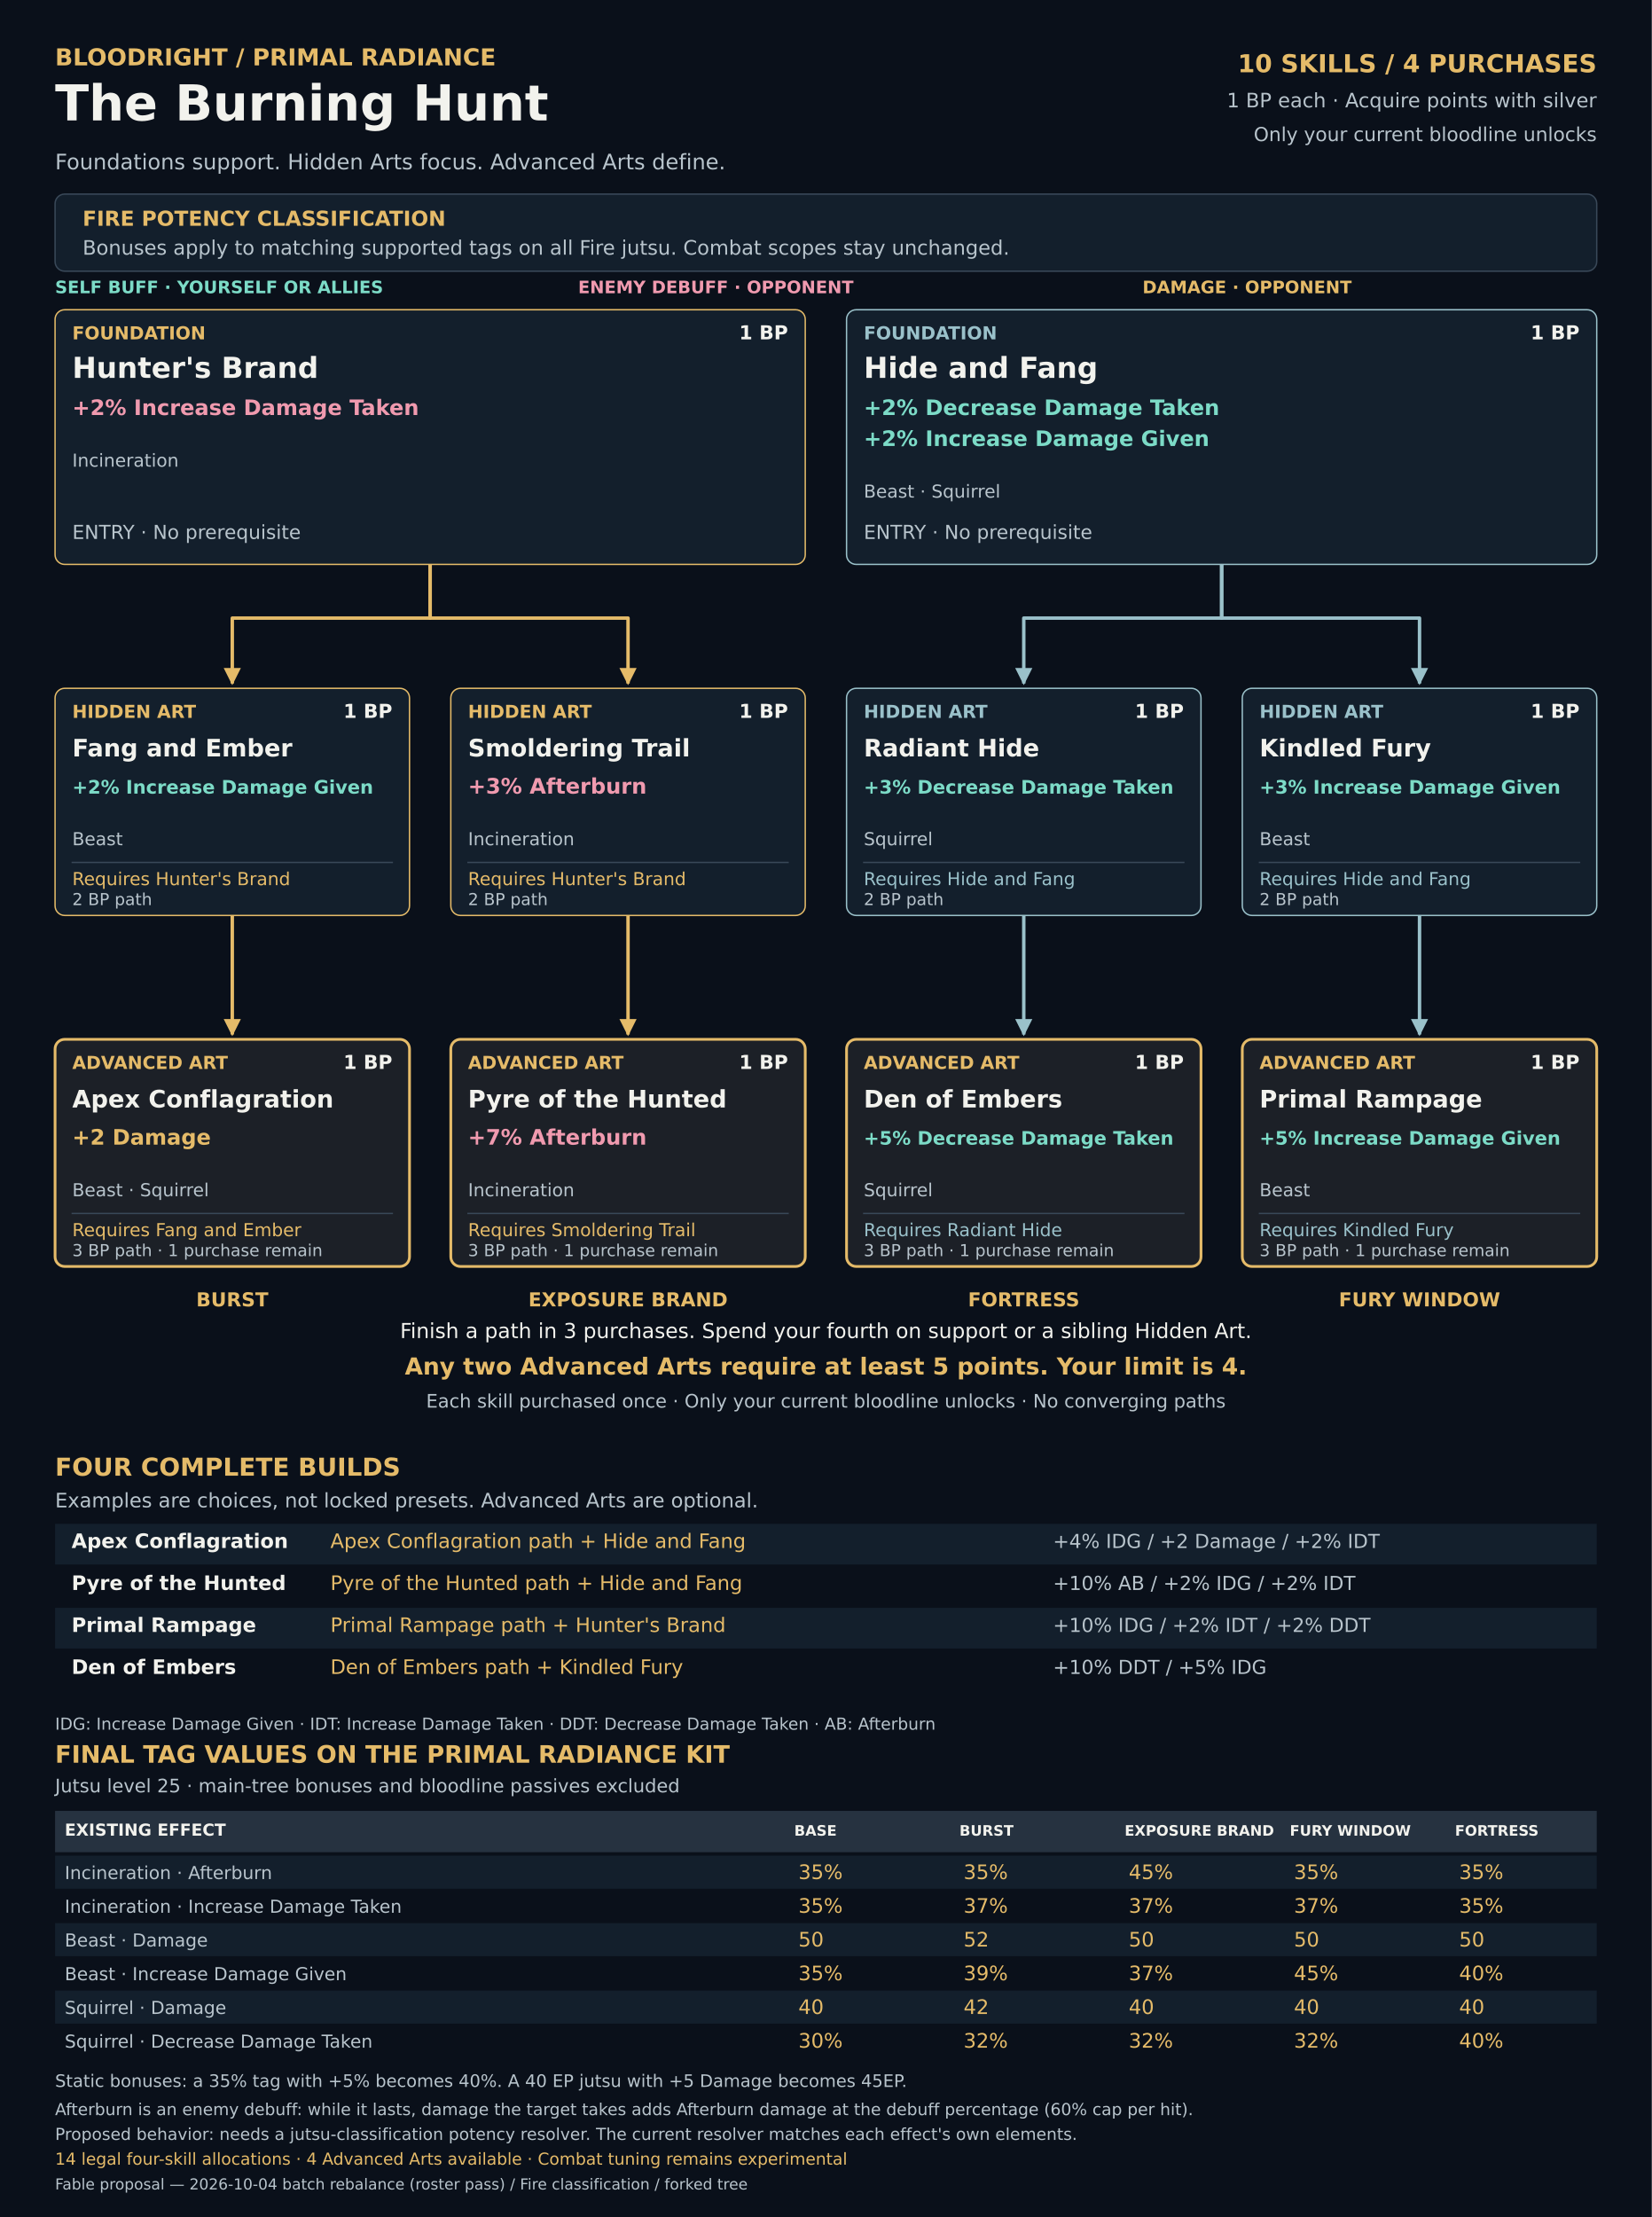
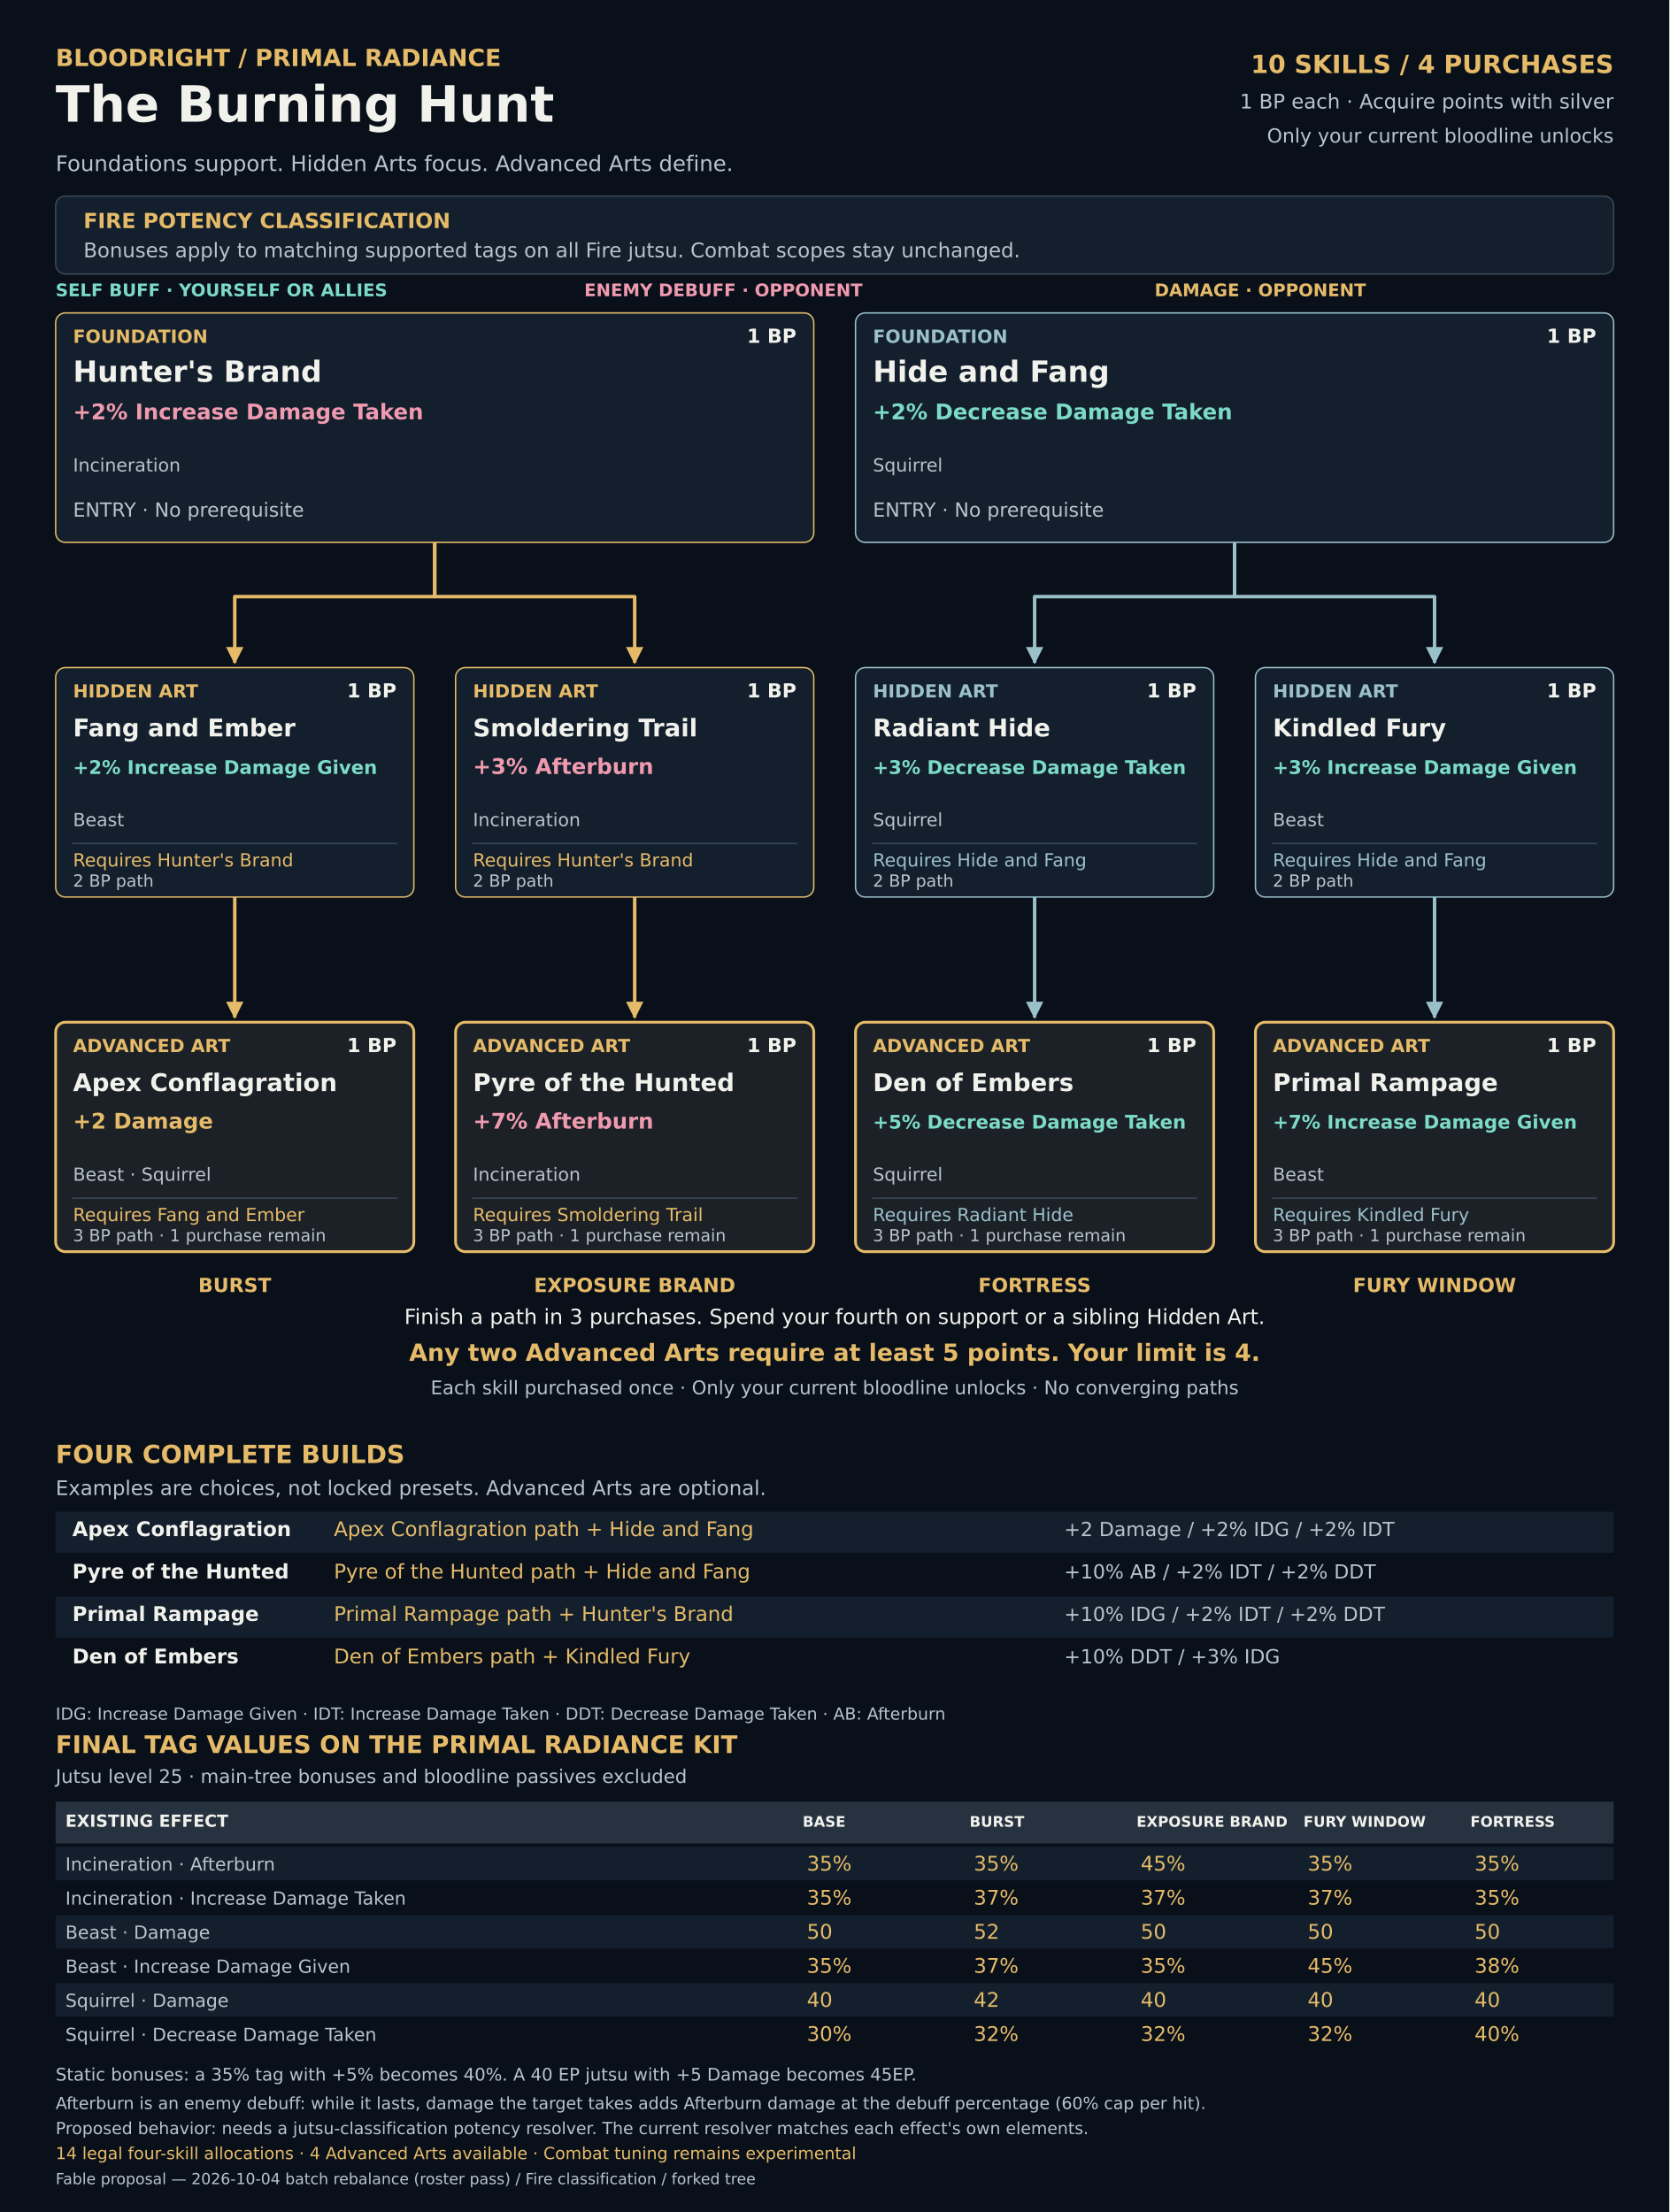
- <svg xmlns="http://www.w3.org/2000/svg" width="2400" height="3221" viewBox="0 0 2400 3221" role="img" aria-labelledby="title desc">
+ <svg xmlns="http://www.w3.org/2000/svg" width="2400" height="3181" viewBox="0 0 2400 3181" role="img" aria-labelledby="title desc">
  <defs>
    <marker id="arrow-0" viewBox="0 0 10 10" refX="9" refY="5" markerWidth="5" markerHeight="5" orient="auto">
      <path d="M0 0L10 5L0 10Z" fill="#e5bb69" />
    </marker>
    <marker id="arrow-1" viewBox="0 0 10 10" refX="9" refY="5" markerWidth="5" markerHeight="5" orient="auto">
      <path d="M0 0L10 5L0 10Z" fill="#9ac1ca" />
    </marker>
    <marker id="arrow-2" viewBox="0 0 10 10" refX="9" refY="5" markerWidth="5" markerHeight="5" orient="auto">
      <path d="M0 0L10 5L0 10Z" fill="#b8d98d" />
    </marker>
    <marker id="arrow-3" viewBox="0 0 10 10" refX="9" refY="5" markerWidth="5" markerHeight="5" orient="auto">
      <path d="M0 0L10 5L0 10Z" fill="#d9a6e0" />
    </marker>
  </defs>
  <g font-family="DejaVu Sans, sans-serif">
-     <rect x="0" y="0" width="2400" height="3221" rx="0" fill="#0a101a" />
+     <rect x="0" y="0" width="2400" height="3181" rx="0" fill="#0a101a" />
    <text x="80" y="95" font-size="34" font-weight="700" fill="#e5bb69" text-anchor="start">BLOODRIGHT / PRIMAL RADIANCE</text>
    <text x="80" y="175" font-size="72" font-weight="700" fill="#f2f2ed" text-anchor="start">The Burning Hunt</text>
    <text x="80" y="246" font-size="31" font-weight="400" fill="#b8c4cc" text-anchor="start">Foundations support. Hidden Arts focus. Advanced Arts define.</text>
    <text x="2320" y="105" font-size="36" font-weight="700" fill="#e5bb69" text-anchor="end">10 SKILLS  /  4 PURCHASES</text>
    <text x="2320" y="156" font-size="29" font-weight="400" fill="#b8c4cc" text-anchor="end">1 BP each · Acquire points with silver</text>
    <text x="2320" y="205" font-size="28" font-weight="400" fill="#b8c4cc" text-anchor="end">Only your current bloodline unlocks</text>
    <rect x="80" y="282" width="2240" height="112" rx="14" fill="#131f2c" stroke="#394858" stroke-width="2" />
    <text x="120" y="328" font-size="30" font-weight="700" fill="#e5bb69" text-anchor="start">FIRE POTENCY CLASSIFICATION</text>
    <text x="120" y="370" font-size="29" font-weight="400" fill="#b8c4cc" text-anchor="start">Bonuses apply to matching supported tags on all Fire jutsu. Combat scopes stay unchanged.</text>
    <text x="80" y="426" font-size="25" font-weight="700" fill="#7cdbc7" text-anchor="start">SELF BUFF · YOURSELF OR ALLIES</text>
    <text x="840" y="426" font-size="25" font-weight="700" fill="#f09aaf" text-anchor="start">ENEMY DEBUFF · OPPONENT</text>
    <text x="1660" y="426" font-size="25" font-weight="700" fill="#e5bb69" text-anchor="start">DAMAGE · OPPONENT</text>
-     <path id="edge-02-03" data-from="02" data-to="03" d="M337.5 1330 V1503" fill="none" stroke="#e5bb69" stroke-width="5" stroke-linejoin="round" marker-end="url(#arrow-0)" />
-     <path id="edge-04-05" data-from="04" data-to="05" d="M912.5 1330 V1503" fill="none" stroke="#e5bb69" stroke-width="5" stroke-linejoin="round" marker-end="url(#arrow-0)" />
-     <path id="edge-01-02" data-from="01" data-to="02" d="M625 820 V898 H337.5 V993" fill="none" stroke="#e5bb69" stroke-width="5" stroke-linejoin="round" marker-end="url(#arrow-0)" />
-     <path id="edge-01-04" data-from="01" data-to="04" d="M625 820 V898 H912.5 V993" fill="none" stroke="#e5bb69" stroke-width="5" stroke-linejoin="round" marker-end="url(#arrow-0)" />
-     <path id="edge-07-08" data-from="07" data-to="08" d="M1487.5 1330 V1503" fill="none" stroke="#9ac1ca" stroke-width="5" stroke-linejoin="round" marker-end="url(#arrow-1)" />
-     <path id="edge-09-10" data-from="09" data-to="10" d="M2062.5 1330 V1503" fill="none" stroke="#9ac1ca" stroke-width="5" stroke-linejoin="round" marker-end="url(#arrow-1)" />
-     <path id="edge-06-07" data-from="06" data-to="07" d="M1775 820 V898 H1487.5 V993" fill="none" stroke="#9ac1ca" stroke-width="5" stroke-linejoin="round" marker-end="url(#arrow-1)" />
-     <path id="edge-06-09" data-from="06" data-to="09" d="M1775 820 V898 H2062.5 V993" fill="none" stroke="#9ac1ca" stroke-width="5" stroke-linejoin="round" marker-end="url(#arrow-1)" />
+     <path id="edge-02-03" data-from="02" data-to="03" d="M337.5 1290 V1463" fill="none" stroke="#e5bb69" stroke-width="5" stroke-linejoin="round" marker-end="url(#arrow-0)" />
+     <path id="edge-04-05" data-from="04" data-to="05" d="M912.5 1290 V1463" fill="none" stroke="#e5bb69" stroke-width="5" stroke-linejoin="round" marker-end="url(#arrow-0)" />
+     <path id="edge-01-02" data-from="01" data-to="02" d="M625 780 V858 H337.5 V953" fill="none" stroke="#e5bb69" stroke-width="5" stroke-linejoin="round" marker-end="url(#arrow-0)" />
+     <path id="edge-01-04" data-from="01" data-to="04" d="M625 780 V858 H912.5 V953" fill="none" stroke="#e5bb69" stroke-width="5" stroke-linejoin="round" marker-end="url(#arrow-0)" />
+     <path id="edge-07-08" data-from="07" data-to="08" d="M1487.5 1290 V1463" fill="none" stroke="#9ac1ca" stroke-width="5" stroke-linejoin="round" marker-end="url(#arrow-1)" />
+     <path id="edge-09-10" data-from="09" data-to="10" d="M2062.5 1290 V1463" fill="none" stroke="#9ac1ca" stroke-width="5" stroke-linejoin="round" marker-end="url(#arrow-1)" />
+     <path id="edge-06-07" data-from="06" data-to="07" d="M1775 780 V858 H1487.5 V953" fill="none" stroke="#9ac1ca" stroke-width="5" stroke-linejoin="round" marker-end="url(#arrow-1)" />
+     <path id="edge-06-09" data-from="06" data-to="09" d="M1775 780 V858 H2062.5 V953" fill="none" stroke="#9ac1ca" stroke-width="5" stroke-linejoin="round" marker-end="url(#arrow-1)" />
    <g id="node-01" data-cost="1" data-prerequisites="" data-potency-classification="Fire">
-       <rect x="80" y="450" width="1090" height="370" rx="14" fill="#131f2c" stroke="#e5bb69" stroke-width="2" />
+       <rect x="80" y="450" width="1090" height="330" rx="14" fill="#131f2c" stroke="#e5bb69" stroke-width="2" />
      <text x="105.0" y="493" font-size="26" font-weight="700" fill="#e5bb69" text-anchor="start">FOUNDATION</text>
      <text x="1145.0" y="493" font-size="28" font-weight="700" fill="#f2f2ed" text-anchor="end">1 BP</text>
      <text x="105.0" y="549" font-size="42" font-weight="700" fill="#f2f2ed" text-anchor="start">Hunter's Brand</text>
      <text x="105.0" y="603" font-size="31" font-weight="700" fill="#f09aaf" text-anchor="start">+2% Increase Damage Taken</text>
      <text x="105.0" y="678" font-size="26" font-weight="400" fill="#b8c4cc" text-anchor="start">Incineration</text>
-       <text x="105.0" y="783" font-size="28" font-weight="400" fill="#b8c4cc" text-anchor="start">ENTRY · No prerequisite</text>
+       <text x="105.0" y="743" font-size="28" font-weight="400" fill="#b8c4cc" text-anchor="start">ENTRY · No prerequisite</text>
    </g>
    <g id="node-06" data-cost="1" data-prerequisites="" data-potency-classification="Fire">
-       <rect x="1230" y="450" width="1090" height="370" rx="14" fill="#131f2c" stroke="#9ac1ca" stroke-width="2" />
+       <rect x="1230" y="450" width="1090" height="330" rx="14" fill="#131f2c" stroke="#9ac1ca" stroke-width="2" />
      <text x="1255.0" y="493" font-size="26" font-weight="700" fill="#9ac1ca" text-anchor="start">FOUNDATION</text>
      <text x="2295.0" y="493" font-size="28" font-weight="700" fill="#f2f2ed" text-anchor="end">1 BP</text>
      <text x="1255.0" y="549" font-size="42" font-weight="700" fill="#f2f2ed" text-anchor="start">Hide and Fang</text>
      <text x="1255.0" y="603" font-size="31" font-weight="700" fill="#7cdbc7" text-anchor="start">+2% Decrease Damage Taken</text>
-       <text x="1255.0" y="648" font-size="31" font-weight="700" fill="#7cdbc7" text-anchor="start">+2% Increase Damage Given</text>
-       <text x="1255.0" y="723" font-size="26" font-weight="400" fill="#b8c4cc" text-anchor="start">Beast · Squirrel</text>
-       <text x="1255.0" y="783" font-size="28" font-weight="400" fill="#b8c4cc" text-anchor="start">ENTRY · No prerequisite</text>
+       <text x="1255.0" y="678" font-size="26" font-weight="400" fill="#b8c4cc" text-anchor="start">Squirrel</text>
+       <text x="1255.0" y="743" font-size="28" font-weight="400" fill="#b8c4cc" text-anchor="start">ENTRY · No prerequisite</text>
    </g>
    <g id="node-02" data-cost="1" data-prerequisites="01" data-potency-classification="Fire">
-       <rect x="80" y="1000" width="515" height="330" rx="14" fill="#131f2c" stroke="#e5bb69" stroke-width="2" />
-       <text x="105.0" y="1043" font-size="26" font-weight="700" fill="#e5bb69" text-anchor="start">HIDDEN ART</text>
-       <text x="570.0" y="1043" font-size="28" font-weight="700" fill="#f2f2ed" text-anchor="end">1 BP</text>
-       <text x="105.0" y="1099" font-size="35" font-weight="700" fill="#f2f2ed" text-anchor="start">Fang and Ember</text>
-       <text x="105.0" y="1153" font-size="27" font-weight="700" fill="#7cdbc7" text-anchor="start">+2% Increase Damage Given</text>
-       <text x="105.0" y="1228" font-size="26" font-weight="400" fill="#b8c4cc" text-anchor="start">Beast</text>
-       <path d="M104 1253 L571 1253" fill="none" stroke="#394858" stroke-width="2" />
-       <text x="105.0" y="1286" font-size="26" font-weight="400" fill="#e5bb69" text-anchor="start">Requires Hunter's Brand</text>
-       <text x="105.0" y="1315" font-size="24" font-weight="400" fill="#b8c4cc" text-anchor="start">2 BP path</text>
+       <rect x="80" y="960" width="515" height="330" rx="14" fill="#131f2c" stroke="#e5bb69" stroke-width="2" />
+       <text x="105.0" y="1003" font-size="26" font-weight="700" fill="#e5bb69" text-anchor="start">HIDDEN ART</text>
+       <text x="570.0" y="1003" font-size="28" font-weight="700" fill="#f2f2ed" text-anchor="end">1 BP</text>
+       <text x="105.0" y="1059" font-size="35" font-weight="700" fill="#f2f2ed" text-anchor="start">Fang and Ember</text>
+       <text x="105.0" y="1113" font-size="27" font-weight="700" fill="#7cdbc7" text-anchor="start">+2% Increase Damage Given</text>
+       <text x="105.0" y="1188" font-size="26" font-weight="400" fill="#b8c4cc" text-anchor="start">Beast</text>
+       <path d="M104 1213 L571 1213" fill="none" stroke="#394858" stroke-width="2" />
+       <text x="105.0" y="1246" font-size="26" font-weight="400" fill="#e5bb69" text-anchor="start">Requires Hunter's Brand</text>
+       <text x="105.0" y="1275" font-size="24" font-weight="400" fill="#b8c4cc" text-anchor="start">2 BP path</text>
    </g>
    <g id="node-04" data-cost="1" data-prerequisites="01" data-potency-classification="Fire">
-       <rect x="655" y="1000" width="515" height="330" rx="14" fill="#131f2c" stroke="#e5bb69" stroke-width="2" />
-       <text x="680.0" y="1043" font-size="26" font-weight="700" fill="#e5bb69" text-anchor="start">HIDDEN ART</text>
-       <text x="1145.0" y="1043" font-size="28" font-weight="700" fill="#f2f2ed" text-anchor="end">1 BP</text>
-       <text x="680.0" y="1099" font-size="35" font-weight="700" fill="#f2f2ed" text-anchor="start">Smoldering Trail</text>
-       <text x="680.0" y="1153" font-size="31" font-weight="700" fill="#f09aaf" text-anchor="start">+3% Afterburn</text>
-       <text x="680.0" y="1228" font-size="26" font-weight="400" fill="#b8c4cc" text-anchor="start">Incineration</text>
-       <path d="M679 1253 L1146 1253" fill="none" stroke="#394858" stroke-width="2" />
-       <text x="680.0" y="1286" font-size="26" font-weight="400" fill="#e5bb69" text-anchor="start">Requires Hunter's Brand</text>
-       <text x="680.0" y="1315" font-size="24" font-weight="400" fill="#b8c4cc" text-anchor="start">2 BP path</text>
+       <rect x="655" y="960" width="515" height="330" rx="14" fill="#131f2c" stroke="#e5bb69" stroke-width="2" />
+       <text x="680.0" y="1003" font-size="26" font-weight="700" fill="#e5bb69" text-anchor="start">HIDDEN ART</text>
+       <text x="1145.0" y="1003" font-size="28" font-weight="700" fill="#f2f2ed" text-anchor="end">1 BP</text>
+       <text x="680.0" y="1059" font-size="35" font-weight="700" fill="#f2f2ed" text-anchor="start">Smoldering Trail</text>
+       <text x="680.0" y="1113" font-size="31" font-weight="700" fill="#f09aaf" text-anchor="start">+3% Afterburn</text>
+       <text x="680.0" y="1188" font-size="26" font-weight="400" fill="#b8c4cc" text-anchor="start">Incineration</text>
+       <path d="M679 1213 L1146 1213" fill="none" stroke="#394858" stroke-width="2" />
+       <text x="680.0" y="1246" font-size="26" font-weight="400" fill="#e5bb69" text-anchor="start">Requires Hunter's Brand</text>
+       <text x="680.0" y="1275" font-size="24" font-weight="400" fill="#b8c4cc" text-anchor="start">2 BP path</text>
    </g>
    <g id="node-07" data-cost="1" data-prerequisites="06" data-potency-classification="Fire">
-       <rect x="1230" y="1000" width="515" height="330" rx="14" fill="#131f2c" stroke="#9ac1ca" stroke-width="2" />
-       <text x="1255.0" y="1043" font-size="26" font-weight="700" fill="#9ac1ca" text-anchor="start">HIDDEN ART</text>
-       <text x="1720.0" y="1043" font-size="28" font-weight="700" fill="#f2f2ed" text-anchor="end">1 BP</text>
-       <text x="1255.0" y="1099" font-size="35" font-weight="700" fill="#f2f2ed" text-anchor="start">Radiant Hide</text>
-       <text x="1255.0" y="1153" font-size="27" font-weight="700" fill="#7cdbc7" text-anchor="start">+3% Decrease Damage Taken</text>
-       <text x="1255.0" y="1228" font-size="26" font-weight="400" fill="#b8c4cc" text-anchor="start">Squirrel</text>
-       <path d="M1254 1253 L1721 1253" fill="none" stroke="#394858" stroke-width="2" />
-       <text x="1255.0" y="1286" font-size="26" font-weight="400" fill="#9ac1ca" text-anchor="start">Requires Hide and Fang</text>
-       <text x="1255.0" y="1315" font-size="24" font-weight="400" fill="#b8c4cc" text-anchor="start">2 BP path</text>
+       <rect x="1230" y="960" width="515" height="330" rx="14" fill="#131f2c" stroke="#9ac1ca" stroke-width="2" />
+       <text x="1255.0" y="1003" font-size="26" font-weight="700" fill="#9ac1ca" text-anchor="start">HIDDEN ART</text>
+       <text x="1720.0" y="1003" font-size="28" font-weight="700" fill="#f2f2ed" text-anchor="end">1 BP</text>
+       <text x="1255.0" y="1059" font-size="35" font-weight="700" fill="#f2f2ed" text-anchor="start">Radiant Hide</text>
+       <text x="1255.0" y="1113" font-size="27" font-weight="700" fill="#7cdbc7" text-anchor="start">+3% Decrease Damage Taken</text>
+       <text x="1255.0" y="1188" font-size="26" font-weight="400" fill="#b8c4cc" text-anchor="start">Squirrel</text>
+       <path d="M1254 1213 L1721 1213" fill="none" stroke="#394858" stroke-width="2" />
+       <text x="1255.0" y="1246" font-size="26" font-weight="400" fill="#9ac1ca" text-anchor="start">Requires Hide and Fang</text>
+       <text x="1255.0" y="1275" font-size="24" font-weight="400" fill="#b8c4cc" text-anchor="start">2 BP path</text>
    </g>
    <g id="node-09" data-cost="1" data-prerequisites="06" data-potency-classification="Fire">
-       <rect x="1805" y="1000" width="515" height="330" rx="14" fill="#131f2c" stroke="#9ac1ca" stroke-width="2" />
-       <text x="1830.0" y="1043" font-size="26" font-weight="700" fill="#9ac1ca" text-anchor="start">HIDDEN ART</text>
-       <text x="2295.0" y="1043" font-size="28" font-weight="700" fill="#f2f2ed" text-anchor="end">1 BP</text>
-       <text x="1830.0" y="1099" font-size="35" font-weight="700" fill="#f2f2ed" text-anchor="start">Kindled Fury</text>
-       <text x="1830.0" y="1153" font-size="27" font-weight="700" fill="#7cdbc7" text-anchor="start">+3% Increase Damage Given</text>
-       <text x="1830.0" y="1228" font-size="26" font-weight="400" fill="#b8c4cc" text-anchor="start">Beast</text>
-       <path d="M1829 1253 L2296 1253" fill="none" stroke="#394858" stroke-width="2" />
-       <text x="1830.0" y="1286" font-size="26" font-weight="400" fill="#9ac1ca" text-anchor="start">Requires Hide and Fang</text>
-       <text x="1830.0" y="1315" font-size="24" font-weight="400" fill="#b8c4cc" text-anchor="start">2 BP path</text>
+       <rect x="1805" y="960" width="515" height="330" rx="14" fill="#131f2c" stroke="#9ac1ca" stroke-width="2" />
+       <text x="1830.0" y="1003" font-size="26" font-weight="700" fill="#9ac1ca" text-anchor="start">HIDDEN ART</text>
+       <text x="2295.0" y="1003" font-size="28" font-weight="700" fill="#f2f2ed" text-anchor="end">1 BP</text>
+       <text x="1830.0" y="1059" font-size="35" font-weight="700" fill="#f2f2ed" text-anchor="start">Kindled Fury</text>
+       <text x="1830.0" y="1113" font-size="27" font-weight="700" fill="#7cdbc7" text-anchor="start">+3% Increase Damage Given</text>
+       <text x="1830.0" y="1188" font-size="26" font-weight="400" fill="#b8c4cc" text-anchor="start">Beast</text>
+       <path d="M1829 1213 L2296 1213" fill="none" stroke="#394858" stroke-width="2" />
+       <text x="1830.0" y="1246" font-size="26" font-weight="400" fill="#9ac1ca" text-anchor="start">Requires Hide and Fang</text>
+       <text x="1830.0" y="1275" font-size="24" font-weight="400" fill="#b8c4cc" text-anchor="start">2 BP path</text>
    </g>
    <g id="node-03" data-cost="1" data-prerequisites="02" data-potency-classification="Fire">
-       <rect x="80" y="1510" width="515" height="330" rx="14" fill="#1c2027" stroke="#e5bb69" stroke-width="4" />
-       <text x="105.0" y="1553" font-size="26" font-weight="700" fill="#e5bb69" text-anchor="start">ADVANCED ART</text>
-       <text x="570.0" y="1553" font-size="28" font-weight="700" fill="#f2f2ed" text-anchor="end">1 BP</text>
-       <text x="105.0" y="1609" font-size="35" font-weight="700" fill="#f2f2ed" text-anchor="start">Apex Conflagration</text>
-       <text x="105.0" y="1663" font-size="31" font-weight="700" fill="#e5bb69" text-anchor="start">+2 Damage</text>
-       <text x="105.0" y="1738" font-size="26" font-weight="400" fill="#b8c4cc" text-anchor="start">Beast · Squirrel</text>
-       <path d="M104 1763 L571 1763" fill="none" stroke="#394858" stroke-width="2" />
-       <text x="105.0" y="1796" font-size="26" font-weight="400" fill="#e5bb69" text-anchor="start">Requires Fang and Ember</text>
-       <text x="105.0" y="1825" font-size="24" font-weight="400" fill="#b8c4cc" text-anchor="start">3 BP path · 1 purchase remain</text>
+       <rect x="80" y="1470" width="515" height="330" rx="14" fill="#1c2027" stroke="#e5bb69" stroke-width="4" />
+       <text x="105.0" y="1513" font-size="26" font-weight="700" fill="#e5bb69" text-anchor="start">ADVANCED ART</text>
+       <text x="570.0" y="1513" font-size="28" font-weight="700" fill="#f2f2ed" text-anchor="end">1 BP</text>
+       <text x="105.0" y="1569" font-size="35" font-weight="700" fill="#f2f2ed" text-anchor="start">Apex Conflagration</text>
+       <text x="105.0" y="1623" font-size="31" font-weight="700" fill="#e5bb69" text-anchor="start">+2 Damage</text>
+       <text x="105.0" y="1698" font-size="26" font-weight="400" fill="#b8c4cc" text-anchor="start">Beast · Squirrel</text>
+       <path d="M104 1723 L571 1723" fill="none" stroke="#394858" stroke-width="2" />
+       <text x="105.0" y="1756" font-size="26" font-weight="400" fill="#e5bb69" text-anchor="start">Requires Fang and Ember</text>
+       <text x="105.0" y="1785" font-size="24" font-weight="400" fill="#b8c4cc" text-anchor="start">3 BP path · 1 purchase remain</text>
    </g>
    <g id="node-05" data-cost="1" data-prerequisites="04" data-potency-classification="Fire">
-       <rect x="655" y="1510" width="515" height="330" rx="14" fill="#1c2027" stroke="#e5bb69" stroke-width="4" />
-       <text x="680.0" y="1553" font-size="26" font-weight="700" fill="#e5bb69" text-anchor="start">ADVANCED ART</text>
-       <text x="1145.0" y="1553" font-size="28" font-weight="700" fill="#f2f2ed" text-anchor="end">1 BP</text>
-       <text x="680.0" y="1609" font-size="35" font-weight="700" fill="#f2f2ed" text-anchor="start">Pyre of the Hunted</text>
-       <text x="680.0" y="1663" font-size="31" font-weight="700" fill="#f09aaf" text-anchor="start">+7% Afterburn</text>
-       <text x="680.0" y="1738" font-size="26" font-weight="400" fill="#b8c4cc" text-anchor="start">Incineration</text>
-       <path d="M679 1763 L1146 1763" fill="none" stroke="#394858" stroke-width="2" />
-       <text x="680.0" y="1796" font-size="26" font-weight="400" fill="#e5bb69" text-anchor="start">Requires Smoldering Trail</text>
-       <text x="680.0" y="1825" font-size="24" font-weight="400" fill="#b8c4cc" text-anchor="start">3 BP path · 1 purchase remain</text>
+       <rect x="655" y="1470" width="515" height="330" rx="14" fill="#1c2027" stroke="#e5bb69" stroke-width="4" />
+       <text x="680.0" y="1513" font-size="26" font-weight="700" fill="#e5bb69" text-anchor="start">ADVANCED ART</text>
+       <text x="1145.0" y="1513" font-size="28" font-weight="700" fill="#f2f2ed" text-anchor="end">1 BP</text>
+       <text x="680.0" y="1569" font-size="35" font-weight="700" fill="#f2f2ed" text-anchor="start">Pyre of the Hunted</text>
+       <text x="680.0" y="1623" font-size="31" font-weight="700" fill="#f09aaf" text-anchor="start">+7% Afterburn</text>
+       <text x="680.0" y="1698" font-size="26" font-weight="400" fill="#b8c4cc" text-anchor="start">Incineration</text>
+       <path d="M679 1723 L1146 1723" fill="none" stroke="#394858" stroke-width="2" />
+       <text x="680.0" y="1756" font-size="26" font-weight="400" fill="#e5bb69" text-anchor="start">Requires Smoldering Trail</text>
+       <text x="680.0" y="1785" font-size="24" font-weight="400" fill="#b8c4cc" text-anchor="start">3 BP path · 1 purchase remain</text>
    </g>
    <g id="node-08" data-cost="1" data-prerequisites="07" data-potency-classification="Fire">
-       <rect x="1230" y="1510" width="515" height="330" rx="14" fill="#1c2027" stroke="#e5bb69" stroke-width="4" />
-       <text x="1255.0" y="1553" font-size="26" font-weight="700" fill="#e5bb69" text-anchor="start">ADVANCED ART</text>
-       <text x="1720.0" y="1553" font-size="28" font-weight="700" fill="#f2f2ed" text-anchor="end">1 BP</text>
-       <text x="1255.0" y="1609" font-size="35" font-weight="700" fill="#f2f2ed" text-anchor="start">Den of Embers</text>
-       <text x="1255.0" y="1663" font-size="27" font-weight="700" fill="#7cdbc7" text-anchor="start">+5% Decrease Damage Taken</text>
-       <text x="1255.0" y="1738" font-size="26" font-weight="400" fill="#b8c4cc" text-anchor="start">Squirrel</text>
-       <path d="M1254 1763 L1721 1763" fill="none" stroke="#394858" stroke-width="2" />
-       <text x="1255.0" y="1796" font-size="26" font-weight="400" fill="#9ac1ca" text-anchor="start">Requires Radiant Hide</text>
-       <text x="1255.0" y="1825" font-size="24" font-weight="400" fill="#b8c4cc" text-anchor="start">3 BP path · 1 purchase remain</text>
+       <rect x="1230" y="1470" width="515" height="330" rx="14" fill="#1c2027" stroke="#e5bb69" stroke-width="4" />
+       <text x="1255.0" y="1513" font-size="26" font-weight="700" fill="#e5bb69" text-anchor="start">ADVANCED ART</text>
+       <text x="1720.0" y="1513" font-size="28" font-weight="700" fill="#f2f2ed" text-anchor="end">1 BP</text>
+       <text x="1255.0" y="1569" font-size="35" font-weight="700" fill="#f2f2ed" text-anchor="start">Den of Embers</text>
+       <text x="1255.0" y="1623" font-size="27" font-weight="700" fill="#7cdbc7" text-anchor="start">+5% Decrease Damage Taken</text>
+       <text x="1255.0" y="1698" font-size="26" font-weight="400" fill="#b8c4cc" text-anchor="start">Squirrel</text>
+       <path d="M1254 1723 L1721 1723" fill="none" stroke="#394858" stroke-width="2" />
+       <text x="1255.0" y="1756" font-size="26" font-weight="400" fill="#9ac1ca" text-anchor="start">Requires Radiant Hide</text>
+       <text x="1255.0" y="1785" font-size="24" font-weight="400" fill="#b8c4cc" text-anchor="start">3 BP path · 1 purchase remain</text>
    </g>
    <g id="node-10" data-cost="1" data-prerequisites="09" data-potency-classification="Fire">
-       <rect x="1805" y="1510" width="515" height="330" rx="14" fill="#1c2027" stroke="#e5bb69" stroke-width="4" />
-       <text x="1830.0" y="1553" font-size="26" font-weight="700" fill="#e5bb69" text-anchor="start">ADVANCED ART</text>
-       <text x="2295.0" y="1553" font-size="28" font-weight="700" fill="#f2f2ed" text-anchor="end">1 BP</text>
-       <text x="1830.0" y="1609" font-size="35" font-weight="700" fill="#f2f2ed" text-anchor="start">Primal Rampage</text>
-       <text x="1830.0" y="1663" font-size="27" font-weight="700" fill="#7cdbc7" text-anchor="start">+5% Increase Damage Given</text>
-       <text x="1830.0" y="1738" font-size="26" font-weight="400" fill="#b8c4cc" text-anchor="start">Beast</text>
-       <path d="M1829 1763 L2296 1763" fill="none" stroke="#394858" stroke-width="2" />
-       <text x="1830.0" y="1796" font-size="26" font-weight="400" fill="#9ac1ca" text-anchor="start">Requires Kindled Fury</text>
-       <text x="1830.0" y="1825" font-size="24" font-weight="400" fill="#b8c4cc" text-anchor="start">3 BP path · 1 purchase remain</text>
-     </g>
-     <text x="337.5" y="1898" font-size="28" font-weight="700" fill="#e5bb69" text-anchor="middle">BURST</text>
-     <text x="912.5" y="1898" font-size="28" font-weight="700" fill="#e5bb69" text-anchor="middle">EXPOSURE BRAND</text>
-     <text x="1487.5" y="1898" font-size="28" font-weight="700" fill="#e5bb69" text-anchor="middle">FORTRESS</text>
-     <text x="2062.5" y="1898" font-size="28" font-weight="700" fill="#e5bb69" text-anchor="middle">FURY WINDOW</text>
-     <text x="1200.0" y="1944" font-size="30" font-weight="400" fill="#f2f2ed" text-anchor="middle">Finish a path in 3 purchases. Spend your fourth on support or a sibling Hidden Art.</text>
-     <text x="1200.0" y="1997" font-size="34" font-weight="700" fill="#e5bb69" text-anchor="middle">Any two Advanced Arts require at least 5 points. Your limit is 4.</text>
-     <text x="1200.0" y="2045" font-size="27" font-weight="400" fill="#b8c4cc" text-anchor="middle">Each skill purchased once · Only your current bloodline unlocks · No converging paths</text>
-     <text x="80" y="2144" font-size="36" font-weight="700" fill="#e5bb69" text-anchor="start">FOUR COMPLETE BUILDS</text>
-     <text x="80" y="2190" font-size="29" font-weight="400" fill="#b8c4cc" text-anchor="start">Examples are choices, not locked presets. Advanced Arts are optional.</text>
-     <rect x="80" y="2214" width="2240" height="59" rx="0" fill="#131f2c" />
-     <text x="104" y="2249" font-size="29" font-weight="700" fill="#f2f2ed" text-anchor="start">Apex Conflagration</text>
-     <text x="480" y="2249" font-size="29" font-weight="400" fill="#e5bb69" text-anchor="start">Apex Conflagration path + Hide and Fang</text>
-     <text x="1530" y="2249" font-size="28" font-weight="400" fill="#b8c4cc" text-anchor="start">+4% IDG / +2 Damage / +2% IDT</text>
-     <rect x="80" y="2275" width="2240" height="59" rx="0" fill="#0a101a" />
-     <text x="104" y="2310" font-size="29" font-weight="700" fill="#f2f2ed" text-anchor="start">Pyre of the Hunted</text>
-     <text x="480" y="2310" font-size="29" font-weight="400" fill="#e5bb69" text-anchor="start">Pyre of the Hunted path + Hide and Fang</text>
-     <text x="1530" y="2310" font-size="28" font-weight="400" fill="#b8c4cc" text-anchor="start">+10% AB / +2% IDG / +2% IDT</text>
-     <rect x="80" y="2336" width="2240" height="59" rx="0" fill="#131f2c" />
-     <text x="104" y="2371" font-size="29" font-weight="700" fill="#f2f2ed" text-anchor="start">Primal Rampage</text>
-     <text x="480" y="2371" font-size="29" font-weight="400" fill="#e5bb69" text-anchor="start">Primal Rampage path + Hunter's Brand</text>
-     <text x="1530" y="2371" font-size="28" font-weight="400" fill="#b8c4cc" text-anchor="start">+10% IDG / +2% IDT / +2% DDT</text>
-     <rect x="80" y="2397" width="2240" height="59" rx="0" fill="#0a101a" />
-     <text x="104" y="2432" font-size="29" font-weight="700" fill="#f2f2ed" text-anchor="start">Den of Embers</text>
-     <text x="480" y="2432" font-size="29" font-weight="400" fill="#e5bb69" text-anchor="start">Den of Embers path + Kindled Fury</text>
-     <text x="1530" y="2432" font-size="28" font-weight="400" fill="#b8c4cc" text-anchor="start">+10% DDT / +5% IDG</text>
-     <text x="80" y="2513" font-size="24" font-weight="400" fill="#b8c4cc" text-anchor="start">IDG: Increase Damage Given · IDT: Increase Damage Taken · DDT: Decrease Damage Taken · AB: Afterburn</text>
-     <text x="80" y="2561" font-size="35" font-weight="700" fill="#e5bb69" text-anchor="start">FINAL TAG VALUES ON THE PRIMAL RADIANCE KIT</text>
-     <text x="80" y="2604" font-size="27" font-weight="400" fill="#b8c4cc" text-anchor="start">Jutsu level 25 · main-tree bonuses and bloodline passives excluded</text>
-     <rect x="80" y="2631" width="2240" height="60" rx="0" fill="#263240" />
-     <text x="94" y="2667" font-size="24" font-weight="700" fill="#f2f2ed" text-anchor="start">EXISTING EFFECT</text>
-     <text x="1154.0" y="2667" font-size="21" font-weight="700" fill="#f2f2ed" text-anchor="start">BASE</text>
-     <text x="1394.0" y="2667" font-size="21" font-weight="700" fill="#f2f2ed" text-anchor="start">BURST</text>
-     <text x="1634.0" y="2667" font-size="21" font-weight="700" fill="#f2f2ed" text-anchor="start">EXPOSURE BRAND</text>
-     <text x="1874.0" y="2667" font-size="21" font-weight="700" fill="#f2f2ed" text-anchor="start">FURY WINDOW</text>
-     <text x="2114.0" y="2667" font-size="21" font-weight="700" fill="#f2f2ed" text-anchor="start">FORTRESS</text>
-     <rect x="80" y="2696" width="2240" height="48" rx="0" fill="#131f2c" />
-     <text x="94" y="2730" font-size="26" font-weight="400" fill="#b8c4cc" text-anchor="start">Incineration · Afterburn</text>
-     <text x="1160.0" y="2730" font-size="29" font-weight="400" fill="#e5bb69" text-anchor="start">35%</text>
-     <text x="1400.0" y="2730" font-size="29" font-weight="400" fill="#e5bb69" text-anchor="start">35%</text>
-     <text x="1640.0" y="2730" font-size="29" font-weight="400" fill="#e5bb69" text-anchor="start">45%</text>
-     <text x="1880.0" y="2730" font-size="29" font-weight="400" fill="#e5bb69" text-anchor="start">35%</text>
-     <text x="2120.0" y="2730" font-size="29" font-weight="400" fill="#e5bb69" text-anchor="start">35%</text>
-     <text x="94" y="2779" font-size="26" font-weight="400" fill="#b8c4cc" text-anchor="start">Incineration · Increase Damage Taken</text>
-     <text x="1160.0" y="2779" font-size="29" font-weight="400" fill="#e5bb69" text-anchor="start">35%</text>
-     <text x="1400.0" y="2779" font-size="29" font-weight="400" fill="#e5bb69" text-anchor="start">37%</text>
-     <text x="1640.0" y="2779" font-size="29" font-weight="400" fill="#e5bb69" text-anchor="start">37%</text>
-     <text x="1880.0" y="2779" font-size="29" font-weight="400" fill="#e5bb69" text-anchor="start">37%</text>
-     <text x="2120.0" y="2779" font-size="29" font-weight="400" fill="#e5bb69" text-anchor="start">35%</text>
-     <rect x="80" y="2794" width="2240" height="48" rx="0" fill="#131f2c" />
-     <text x="94" y="2828" font-size="26" font-weight="400" fill="#b8c4cc" text-anchor="start">Beast · Damage</text>
-     <text x="1160.0" y="2828" font-size="29" font-weight="400" fill="#e5bb69" text-anchor="start">50</text>
-     <text x="1400.0" y="2828" font-size="29" font-weight="400" fill="#e5bb69" text-anchor="start">52</text>
-     <text x="1640.0" y="2828" font-size="29" font-weight="400" fill="#e5bb69" text-anchor="start">50</text>
-     <text x="1880.0" y="2828" font-size="29" font-weight="400" fill="#e5bb69" text-anchor="start">50</text>
-     <text x="2120.0" y="2828" font-size="29" font-weight="400" fill="#e5bb69" text-anchor="start">50</text>
-     <text x="94" y="2877" font-size="26" font-weight="400" fill="#b8c4cc" text-anchor="start">Beast · Increase Damage Given</text>
-     <text x="1160.0" y="2877" font-size="29" font-weight="400" fill="#e5bb69" text-anchor="start">35%</text>
-     <text x="1400.0" y="2877" font-size="29" font-weight="400" fill="#e5bb69" text-anchor="start">39%</text>
-     <text x="1640.0" y="2877" font-size="29" font-weight="400" fill="#e5bb69" text-anchor="start">37%</text>
-     <text x="1880.0" y="2877" font-size="29" font-weight="400" fill="#e5bb69" text-anchor="start">45%</text>
-     <text x="2120.0" y="2877" font-size="29" font-weight="400" fill="#e5bb69" text-anchor="start">40%</text>
-     <rect x="80" y="2892" width="2240" height="48" rx="0" fill="#131f2c" />
-     <text x="94" y="2926" font-size="26" font-weight="400" fill="#b8c4cc" text-anchor="start">Squirrel · Damage</text>
-     <text x="1160.0" y="2926" font-size="29" font-weight="400" fill="#e5bb69" text-anchor="start">40</text>
-     <text x="1400.0" y="2926" font-size="29" font-weight="400" fill="#e5bb69" text-anchor="start">42</text>
-     <text x="1640.0" y="2926" font-size="29" font-weight="400" fill="#e5bb69" text-anchor="start">40</text>
-     <text x="1880.0" y="2926" font-size="29" font-weight="400" fill="#e5bb69" text-anchor="start">40</text>
-     <text x="2120.0" y="2926" font-size="29" font-weight="400" fill="#e5bb69" text-anchor="start">40</text>
-     <text x="94" y="2975" font-size="26" font-weight="400" fill="#b8c4cc" text-anchor="start">Squirrel · Decrease Damage Taken</text>
-     <text x="1160.0" y="2975" font-size="29" font-weight="400" fill="#e5bb69" text-anchor="start">30%</text>
-     <text x="1400.0" y="2975" font-size="29" font-weight="400" fill="#e5bb69" text-anchor="start">32%</text>
-     <text x="1640.0" y="2975" font-size="29" font-weight="400" fill="#e5bb69" text-anchor="start">32%</text>
-     <text x="1880.0" y="2975" font-size="29" font-weight="400" fill="#e5bb69" text-anchor="start">32%</text>
-     <text x="2120.0" y="2975" font-size="29" font-weight="400" fill="#e5bb69" text-anchor="start">40%</text>
-     <text x="80" y="3032" font-size="25" font-weight="400" fill="#b8c4cc" text-anchor="start">Static bonuses: a 35% tag with +5% becomes 40%. A 40 EP jutsu with +5 Damage becomes 45EP.</text>
-     <text x="80" y="3073" font-size="24" font-weight="400" fill="#b8c4cc" text-anchor="start">Afterburn is an enemy debuff: while it lasts, damage the target takes adds Afterburn damage at the debuff percentage (60% cap per hit).</text>
-     <text x="80" y="3109" font-size="24" font-weight="400" fill="#b8c4cc" text-anchor="start">Proposed behavior: needs a jutsu-classification potency resolver. The current resolver matches each effect's own elements.</text>
-     <text x="80" y="3145" font-size="24" font-weight="400" fill="#e5bb69" text-anchor="start">14 legal four-skill allocations · 4 Advanced Arts available · Combat tuning remains experimental</text>
-     <text x="80" y="3181" font-size="22" font-weight="400" fill="#b8c4cc" text-anchor="start">Fable proposal — 2026-10-04 batch rebalance (roster pass) / Fire classification / forked tree</text>
+       <rect x="1805" y="1470" width="515" height="330" rx="14" fill="#1c2027" stroke="#e5bb69" stroke-width="4" />
+       <text x="1830.0" y="1513" font-size="26" font-weight="700" fill="#e5bb69" text-anchor="start">ADVANCED ART</text>
+       <text x="2295.0" y="1513" font-size="28" font-weight="700" fill="#f2f2ed" text-anchor="end">1 BP</text>
+       <text x="1830.0" y="1569" font-size="35" font-weight="700" fill="#f2f2ed" text-anchor="start">Primal Rampage</text>
+       <text x="1830.0" y="1623" font-size="27" font-weight="700" fill="#7cdbc7" text-anchor="start">+7% Increase Damage Given</text>
+       <text x="1830.0" y="1698" font-size="26" font-weight="400" fill="#b8c4cc" text-anchor="start">Beast</text>
+       <path d="M1829 1723 L2296 1723" fill="none" stroke="#394858" stroke-width="2" />
+       <text x="1830.0" y="1756" font-size="26" font-weight="400" fill="#9ac1ca" text-anchor="start">Requires Kindled Fury</text>
+       <text x="1830.0" y="1785" font-size="24" font-weight="400" fill="#b8c4cc" text-anchor="start">3 BP path · 1 purchase remain</text>
+     </g>
+     <text x="337.5" y="1858" font-size="28" font-weight="700" fill="#e5bb69" text-anchor="middle">BURST</text>
+     <text x="912.5" y="1858" font-size="28" font-weight="700" fill="#e5bb69" text-anchor="middle">EXPOSURE BRAND</text>
+     <text x="1487.5" y="1858" font-size="28" font-weight="700" fill="#e5bb69" text-anchor="middle">FORTRESS</text>
+     <text x="2062.5" y="1858" font-size="28" font-weight="700" fill="#e5bb69" text-anchor="middle">FURY WINDOW</text>
+     <text x="1200.0" y="1904" font-size="30" font-weight="400" fill="#f2f2ed" text-anchor="middle">Finish a path in 3 purchases. Spend your fourth on support or a sibling Hidden Art.</text>
+     <text x="1200.0" y="1957" font-size="34" font-weight="700" fill="#e5bb69" text-anchor="middle">Any two Advanced Arts require at least 5 points. Your limit is 4.</text>
+     <text x="1200.0" y="2005" font-size="27" font-weight="400" fill="#b8c4cc" text-anchor="middle">Each skill purchased once · Only your current bloodline unlocks · No converging paths</text>
+     <text x="80" y="2104" font-size="36" font-weight="700" fill="#e5bb69" text-anchor="start">FOUR COMPLETE BUILDS</text>
+     <text x="80" y="2150" font-size="29" font-weight="400" fill="#b8c4cc" text-anchor="start">Examples are choices, not locked presets. Advanced Arts are optional.</text>
+     <rect x="80" y="2174" width="2240" height="59" rx="0" fill="#131f2c" />
+     <text x="104" y="2209" font-size="29" font-weight="700" fill="#f2f2ed" text-anchor="start">Apex Conflagration</text>
+     <text x="480" y="2209" font-size="29" font-weight="400" fill="#e5bb69" text-anchor="start">Apex Conflagration path + Hide and Fang</text>
+     <text x="1530" y="2209" font-size="28" font-weight="400" fill="#b8c4cc" text-anchor="start">+2 Damage / +2% IDG / +2% IDT</text>
+     <rect x="80" y="2235" width="2240" height="59" rx="0" fill="#0a101a" />
+     <text x="104" y="2270" font-size="29" font-weight="700" fill="#f2f2ed" text-anchor="start">Pyre of the Hunted</text>
+     <text x="480" y="2270" font-size="29" font-weight="400" fill="#e5bb69" text-anchor="start">Pyre of the Hunted path + Hide and Fang</text>
+     <text x="1530" y="2270" font-size="28" font-weight="400" fill="#b8c4cc" text-anchor="start">+10% AB / +2% IDT / +2% DDT</text>
+     <rect x="80" y="2296" width="2240" height="59" rx="0" fill="#131f2c" />
+     <text x="104" y="2331" font-size="29" font-weight="700" fill="#f2f2ed" text-anchor="start">Primal Rampage</text>
+     <text x="480" y="2331" font-size="29" font-weight="400" fill="#e5bb69" text-anchor="start">Primal Rampage path + Hunter's Brand</text>
+     <text x="1530" y="2331" font-size="28" font-weight="400" fill="#b8c4cc" text-anchor="start">+10% IDG / +2% IDT / +2% DDT</text>
+     <rect x="80" y="2357" width="2240" height="59" rx="0" fill="#0a101a" />
+     <text x="104" y="2392" font-size="29" font-weight="700" fill="#f2f2ed" text-anchor="start">Den of Embers</text>
+     <text x="480" y="2392" font-size="29" font-weight="400" fill="#e5bb69" text-anchor="start">Den of Embers path + Kindled Fury</text>
+     <text x="1530" y="2392" font-size="28" font-weight="400" fill="#b8c4cc" text-anchor="start">+10% DDT / +3% IDG</text>
+     <text x="80" y="2473" font-size="24" font-weight="400" fill="#b8c4cc" text-anchor="start">IDG: Increase Damage Given · IDT: Increase Damage Taken · DDT: Decrease Damage Taken · AB: Afterburn</text>
+     <text x="80" y="2521" font-size="35" font-weight="700" fill="#e5bb69" text-anchor="start">FINAL TAG VALUES ON THE PRIMAL RADIANCE KIT</text>
+     <text x="80" y="2564" font-size="27" font-weight="400" fill="#b8c4cc" text-anchor="start">Jutsu level 25 · main-tree bonuses and bloodline passives excluded</text>
+     <rect x="80" y="2591" width="2240" height="60" rx="0" fill="#263240" />
+     <text x="94" y="2627" font-size="24" font-weight="700" fill="#f2f2ed" text-anchor="start">EXISTING EFFECT</text>
+     <text x="1154.0" y="2627" font-size="21" font-weight="700" fill="#f2f2ed" text-anchor="start">BASE</text>
+     <text x="1394.0" y="2627" font-size="21" font-weight="700" fill="#f2f2ed" text-anchor="start">BURST</text>
+     <text x="1634.0" y="2627" font-size="21" font-weight="700" fill="#f2f2ed" text-anchor="start">EXPOSURE BRAND</text>
+     <text x="1874.0" y="2627" font-size="21" font-weight="700" fill="#f2f2ed" text-anchor="start">FURY WINDOW</text>
+     <text x="2114.0" y="2627" font-size="21" font-weight="700" fill="#f2f2ed" text-anchor="start">FORTRESS</text>
+     <rect x="80" y="2656" width="2240" height="48" rx="0" fill="#131f2c" />
+     <text x="94" y="2690" font-size="26" font-weight="400" fill="#b8c4cc" text-anchor="start">Incineration · Afterburn</text>
+     <text x="1160.0" y="2690" font-size="29" font-weight="400" fill="#e5bb69" text-anchor="start">35%</text>
+     <text x="1400.0" y="2690" font-size="29" font-weight="400" fill="#e5bb69" text-anchor="start">35%</text>
+     <text x="1640.0" y="2690" font-size="29" font-weight="400" fill="#e5bb69" text-anchor="start">45%</text>
+     <text x="1880.0" y="2690" font-size="29" font-weight="400" fill="#e5bb69" text-anchor="start">35%</text>
+     <text x="2120.0" y="2690" font-size="29" font-weight="400" fill="#e5bb69" text-anchor="start">35%</text>
+     <text x="94" y="2739" font-size="26" font-weight="400" fill="#b8c4cc" text-anchor="start">Incineration · Increase Damage Taken</text>
+     <text x="1160.0" y="2739" font-size="29" font-weight="400" fill="#e5bb69" text-anchor="start">35%</text>
+     <text x="1400.0" y="2739" font-size="29" font-weight="400" fill="#e5bb69" text-anchor="start">37%</text>
+     <text x="1640.0" y="2739" font-size="29" font-weight="400" fill="#e5bb69" text-anchor="start">37%</text>
+     <text x="1880.0" y="2739" font-size="29" font-weight="400" fill="#e5bb69" text-anchor="start">37%</text>
+     <text x="2120.0" y="2739" font-size="29" font-weight="400" fill="#e5bb69" text-anchor="start">35%</text>
+     <rect x="80" y="2754" width="2240" height="48" rx="0" fill="#131f2c" />
+     <text x="94" y="2788" font-size="26" font-weight="400" fill="#b8c4cc" text-anchor="start">Beast · Damage</text>
+     <text x="1160.0" y="2788" font-size="29" font-weight="400" fill="#e5bb69" text-anchor="start">50</text>
+     <text x="1400.0" y="2788" font-size="29" font-weight="400" fill="#e5bb69" text-anchor="start">52</text>
+     <text x="1640.0" y="2788" font-size="29" font-weight="400" fill="#e5bb69" text-anchor="start">50</text>
+     <text x="1880.0" y="2788" font-size="29" font-weight="400" fill="#e5bb69" text-anchor="start">50</text>
+     <text x="2120.0" y="2788" font-size="29" font-weight="400" fill="#e5bb69" text-anchor="start">50</text>
+     <text x="94" y="2837" font-size="26" font-weight="400" fill="#b8c4cc" text-anchor="start">Beast · Increase Damage Given</text>
+     <text x="1160.0" y="2837" font-size="29" font-weight="400" fill="#e5bb69" text-anchor="start">35%</text>
+     <text x="1400.0" y="2837" font-size="29" font-weight="400" fill="#e5bb69" text-anchor="start">37%</text>
+     <text x="1640.0" y="2837" font-size="29" font-weight="400" fill="#e5bb69" text-anchor="start">35%</text>
+     <text x="1880.0" y="2837" font-size="29" font-weight="400" fill="#e5bb69" text-anchor="start">45%</text>
+     <text x="2120.0" y="2837" font-size="29" font-weight="400" fill="#e5bb69" text-anchor="start">38%</text>
+     <rect x="80" y="2852" width="2240" height="48" rx="0" fill="#131f2c" />
+     <text x="94" y="2886" font-size="26" font-weight="400" fill="#b8c4cc" text-anchor="start">Squirrel · Damage</text>
+     <text x="1160.0" y="2886" font-size="29" font-weight="400" fill="#e5bb69" text-anchor="start">40</text>
+     <text x="1400.0" y="2886" font-size="29" font-weight="400" fill="#e5bb69" text-anchor="start">42</text>
+     <text x="1640.0" y="2886" font-size="29" font-weight="400" fill="#e5bb69" text-anchor="start">40</text>
+     <text x="1880.0" y="2886" font-size="29" font-weight="400" fill="#e5bb69" text-anchor="start">40</text>
+     <text x="2120.0" y="2886" font-size="29" font-weight="400" fill="#e5bb69" text-anchor="start">40</text>
+     <text x="94" y="2935" font-size="26" font-weight="400" fill="#b8c4cc" text-anchor="start">Squirrel · Decrease Damage Taken</text>
+     <text x="1160.0" y="2935" font-size="29" font-weight="400" fill="#e5bb69" text-anchor="start">30%</text>
+     <text x="1400.0" y="2935" font-size="29" font-weight="400" fill="#e5bb69" text-anchor="start">32%</text>
+     <text x="1640.0" y="2935" font-size="29" font-weight="400" fill="#e5bb69" text-anchor="start">32%</text>
+     <text x="1880.0" y="2935" font-size="29" font-weight="400" fill="#e5bb69" text-anchor="start">32%</text>
+     <text x="2120.0" y="2935" font-size="29" font-weight="400" fill="#e5bb69" text-anchor="start">40%</text>
+     <text x="80" y="2992" font-size="25" font-weight="400" fill="#b8c4cc" text-anchor="start">Static bonuses: a 35% tag with +5% becomes 40%. A 40 EP jutsu with +5 Damage becomes 45EP.</text>
+     <text x="80" y="3033" font-size="24" font-weight="400" fill="#b8c4cc" text-anchor="start">Afterburn is an enemy debuff: while it lasts, damage the target takes adds Afterburn damage at the debuff percentage (60% cap per hit).</text>
+     <text x="80" y="3069" font-size="24" font-weight="400" fill="#b8c4cc" text-anchor="start">Proposed behavior: needs a jutsu-classification potency resolver. The current resolver matches each effect's own elements.</text>
+     <text x="80" y="3105" font-size="24" font-weight="400" fill="#e5bb69" text-anchor="start">14 legal four-skill allocations · 4 Advanced Arts available · Combat tuning remains experimental</text>
+     <text x="80" y="3141" font-size="22" font-weight="400" fill="#b8c4cc" text-anchor="start">Fable proposal — 2026-10-04 batch rebalance (roster pass) / Fire classification / forked tree</text>
  </g>
</svg>
